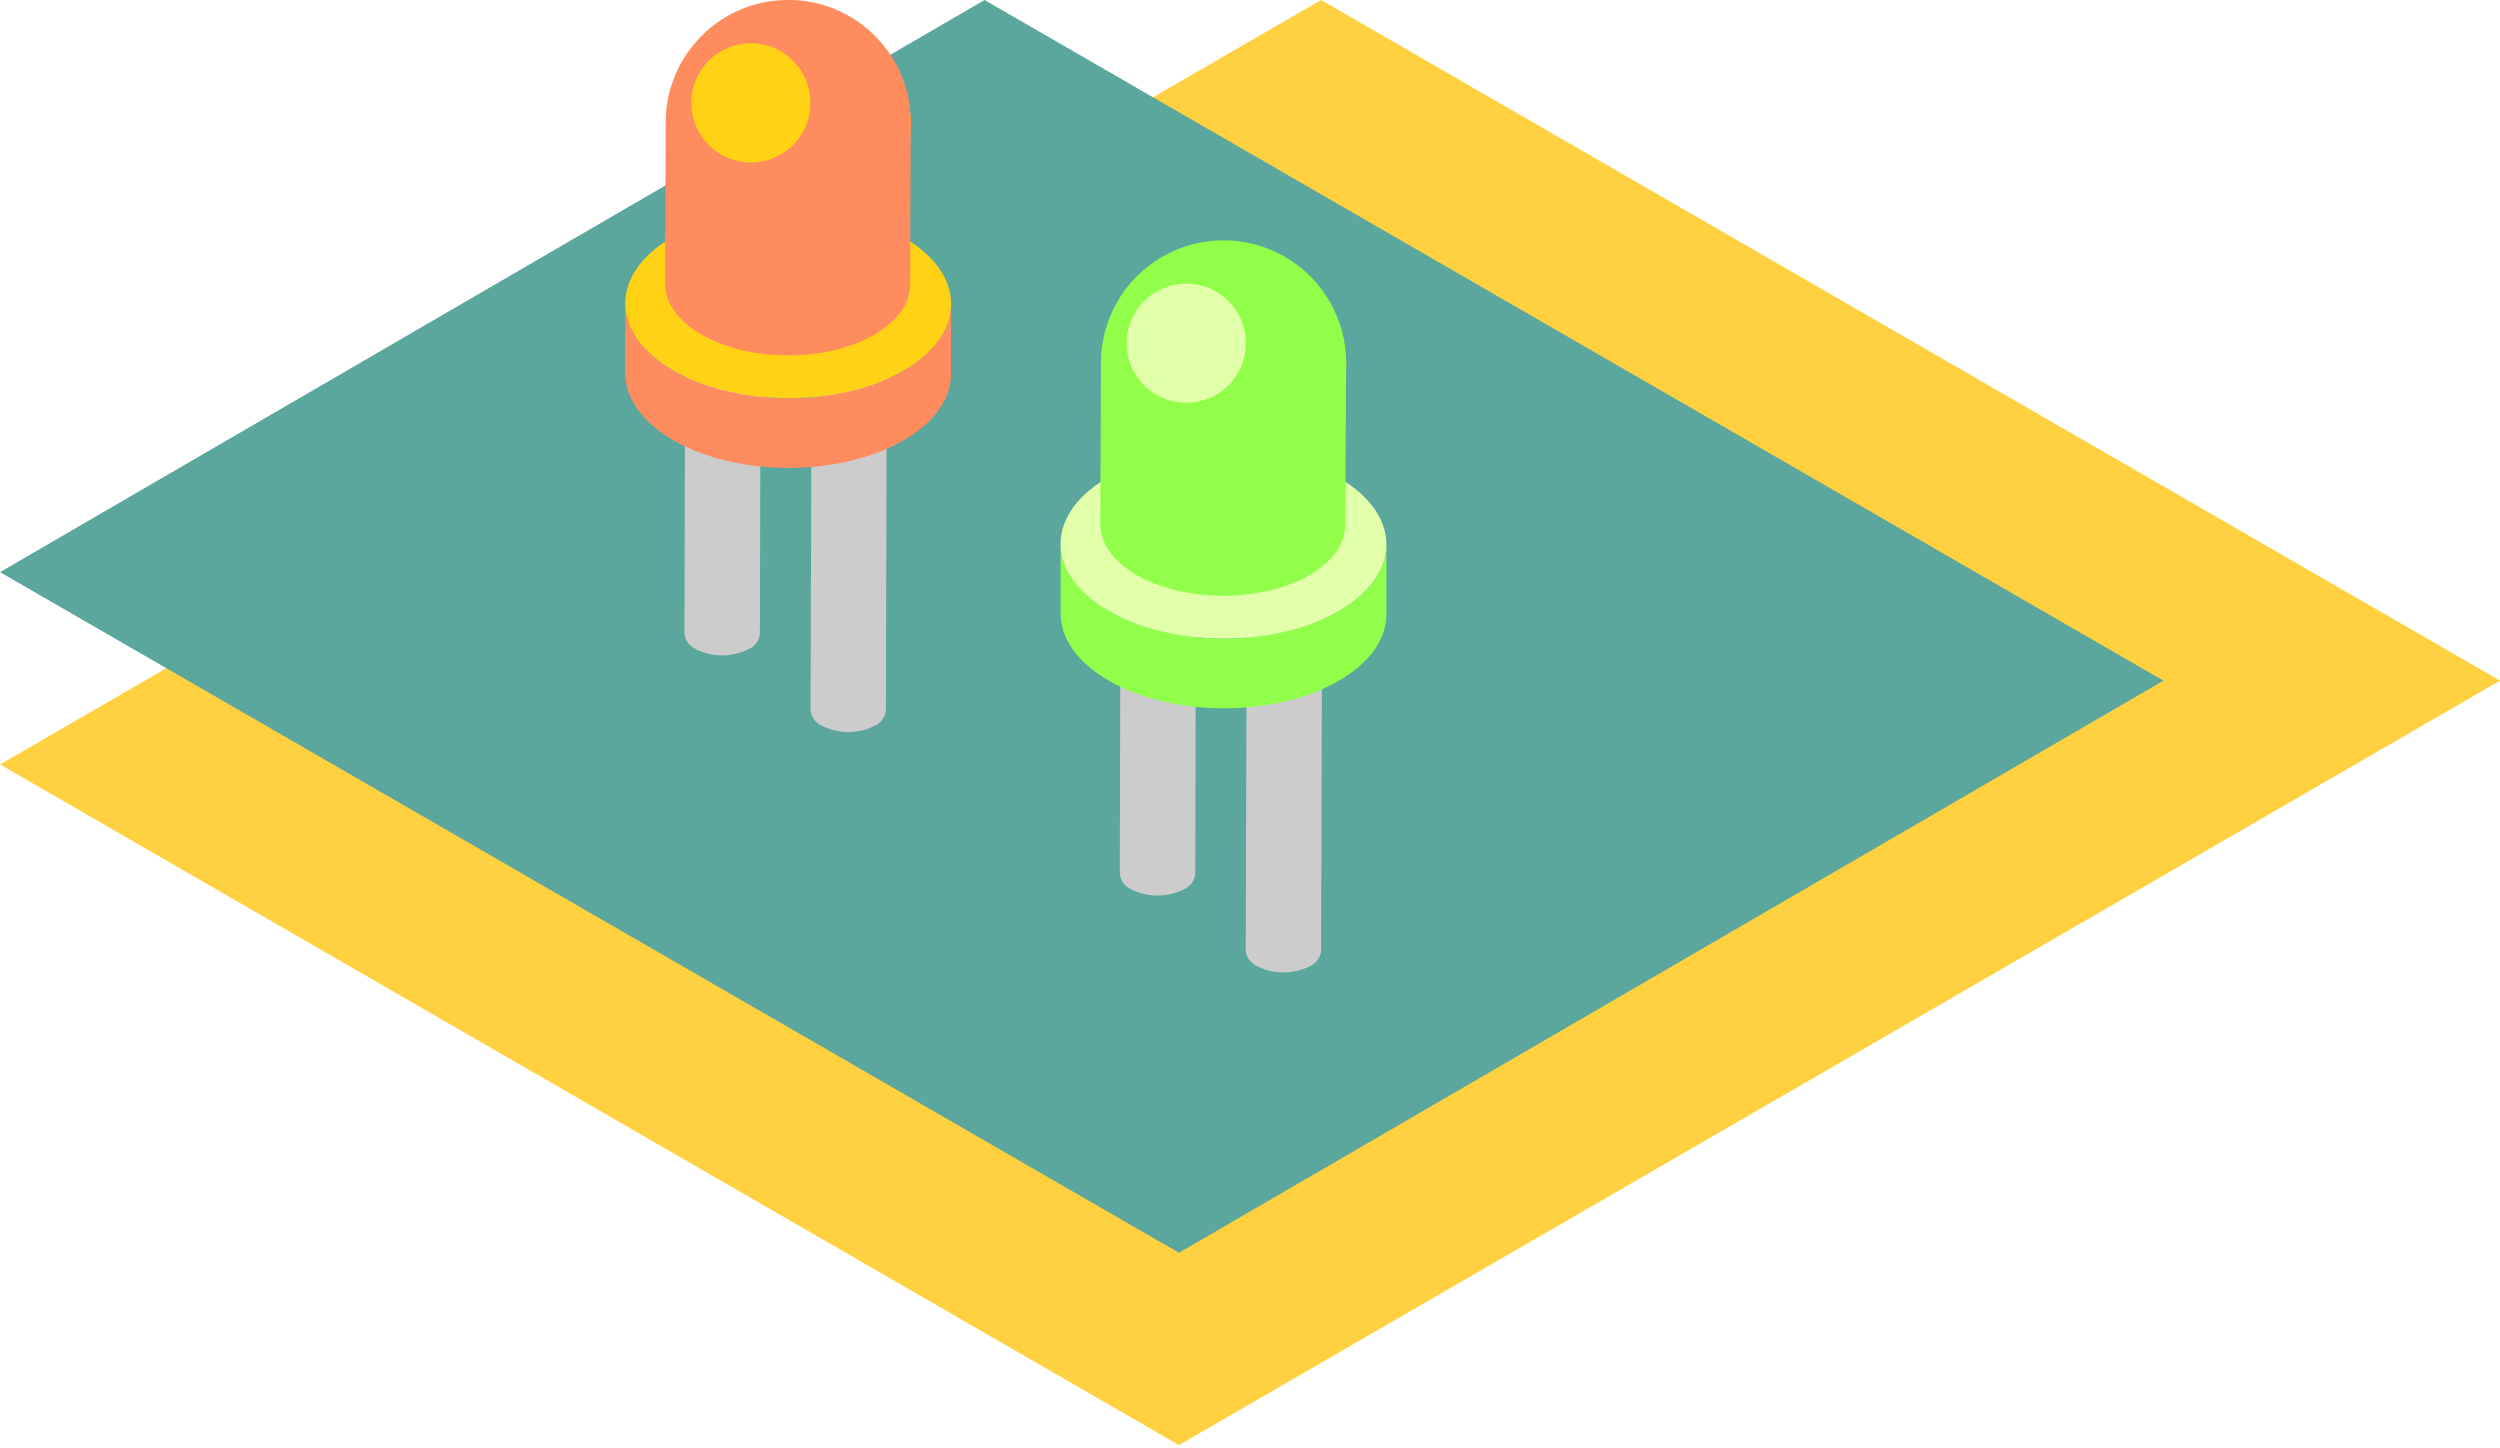
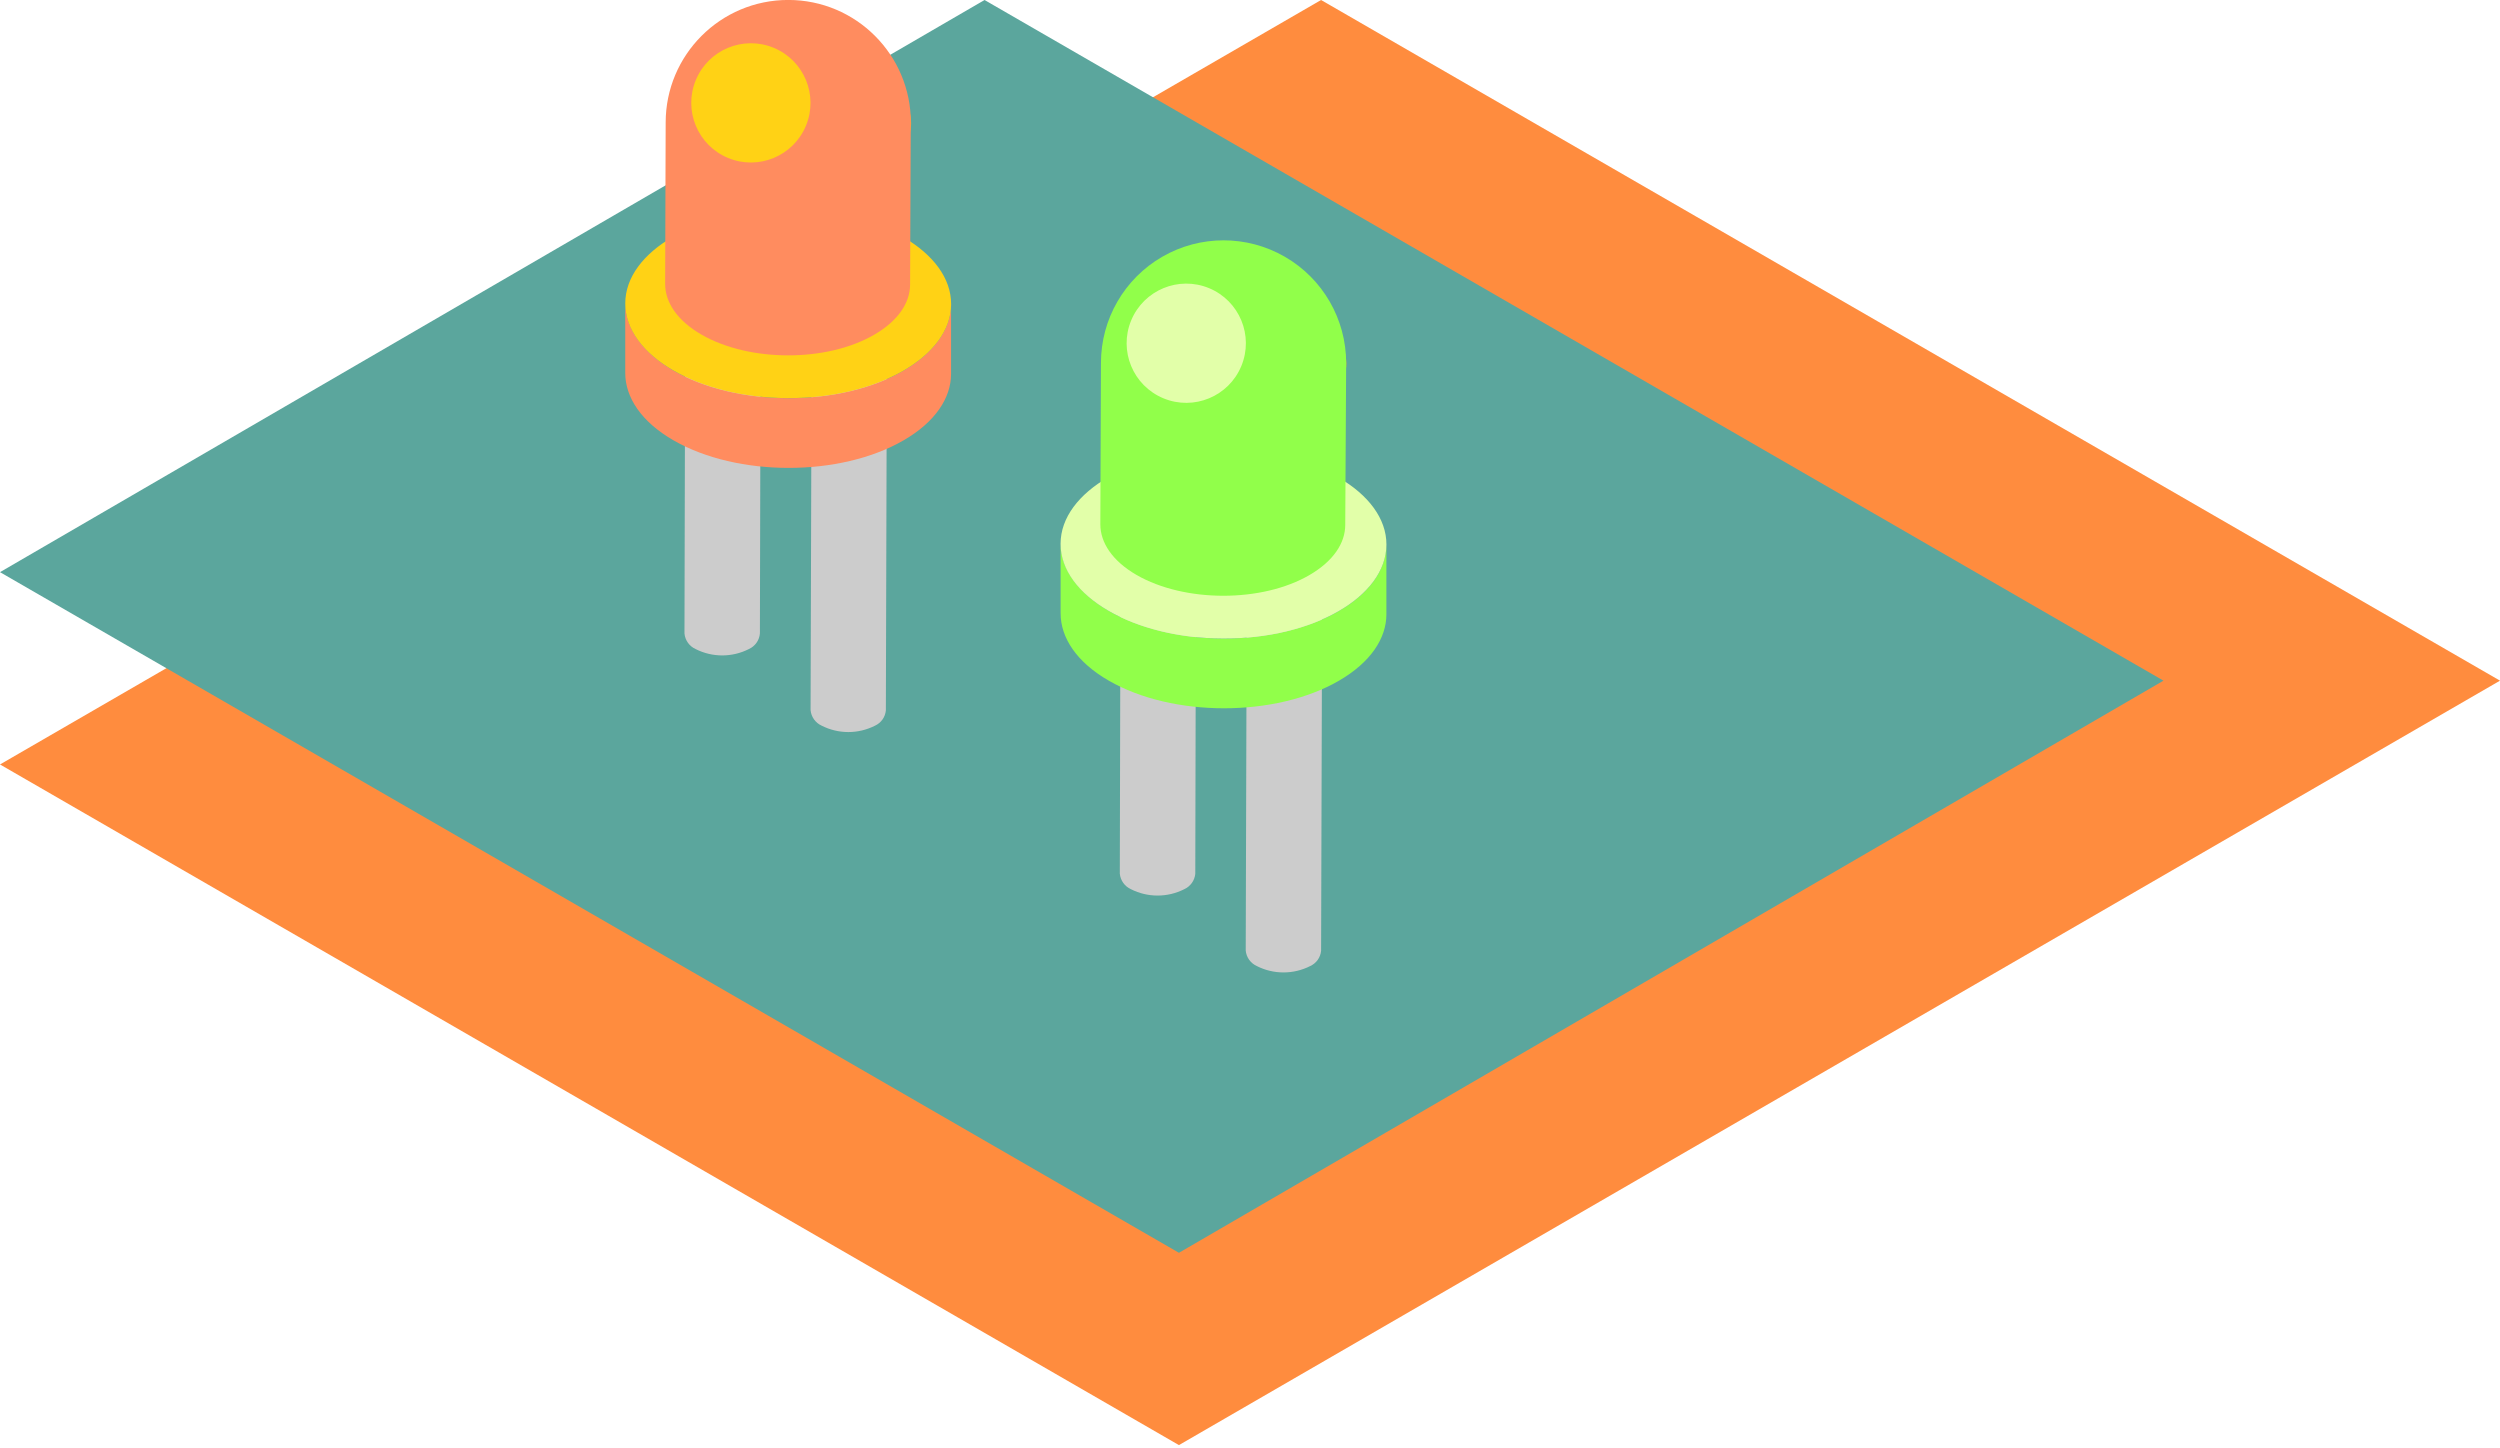
<svg xmlns="http://www.w3.org/2000/svg" width="520px" height="301px" viewBox="0 0 520 301" version="1.1">
  <defs />
  <g id="Page-1" stroke="none" stroke-width="1" fill="none" fill-rule="evenodd">
-     <g id="Group-2" transform="translate(0, -1)" fill-rule="nonzero">
-       <polygon id="Shape-Copy" fill="#FFD140" points="520 142.577 245.218 301.581 0 160.008 274.782 1" />
+     <g id="img3" transform="translate(0, -1)" fill-rule="nonzero">
+       <polygon id="Shape-Copy" fill="#FF8C3E" points="520 142.577 245.218 301.581 0 160.008 274.782 1" />
      <polygon id="Shape" fill="#5BA69D" points="450 142.577 245.218 261.581 0 120.008 204.782 1" />
      <g id="Asset-2" transform="translate(130, 0)">
        <g id="Group">
-           <g transform="translate(12, 67)" fill="#CCCCCC" id="Shape">
+           <g id="Shape" transform="translate(12, 67)" fill="#CCCCCC">
            <path d="M16.2,4.71 L16.06,65.76 C15.946,67.177 15.068,68.42 13.77,69 C10.285,70.771 6.165,70.771 2.68,69 C1.381,68.417 0.498,67.178 0.37,65.76 L0.51,4.71 C0.63,6.131 1.516,7.374 2.82,7.95 C6.305,9.721 10.425,9.721 13.91,7.95 C15.208,7.37 16.086,6.127 16.2,4.71 Z" />
            <path d="M13.87,1.47 C16.94,3.24 16.99,6.11 13.87,7.9 C10.385,9.671 6.265,9.671 2.78,7.9 C-0.29,6.13 -0.31,3.24 2.78,1.47 C6.262,-0.311 10.388,-0.311 13.87,1.47 Z" />
          </g>
-           <g transform="translate(38, 71)" fill="#CCCCCC" id="Shape">
+           <g id="Shape" transform="translate(38, 71)" fill="#CCCCCC">
            <path d="M16.46,5.24 L16.26,77.75 C16.139,79.144 15.275,80.363 14,80.94 C10.515,82.711 6.395,82.711 2.91,80.94 C1.61,80.358 0.726,79.119 0.6,77.7 L0.81,5.2 C0.81,6.37 1.57,7.54 3.12,8.43 C6.602,10.211 10.728,10.211 14.21,8.43 C15.481,7.851 16.341,6.631 16.46,5.24 Z" />
-             <path d="M14.15,2 C17.22,3.77 17.24,6.65 14.15,8.42 C10.668,10.201 6.542,10.201 3.06,8.42 C0,6.66 0,3.78 3.06,2 C6.545,0.229 10.665,0.229 14.15,2 Z" />
+             <path d="M14.15,2 C17.22,3.77 17.24,6.65 14.15,8.42 C10.668,10.201 6.542,10.201 3.06,8.42 C2.22044605e-16,6.66 2.22044605e-16,3.78 3.06,2 C6.545,0.229 10.665,0.229 14.15,2 Z" />
          </g>
          <g>
            <g transform="translate(0, 44)">
              <path d="M67.82,20.28 L67.82,34.78 C67.82,39.78 64.52,44.78 57.98,48.57 C44.77,56.24 23.34,56.24 10.05,48.57 C3.37,44.71 0.05,39.64 0.05,34.57 L0.05,20.07 C0.05,25.07 3.38,30.18 10.05,34.07 C23.34,41.74 44.78,41.74 57.98,34.07 C64.52,30.26 67.81,25.28 67.82,20.28 Z" id="Shape" fill="#FF8C5F" />
              <ellipse id="Oval" fill="#FFD215" transform="translate(33.94453, 20.17659) rotate(-89.84) translate(-33.94453, -20.17659) " cx="33.945" cy="20.177" rx="19.63" ry="33.89" />
            </g>
            <path d="M52,16.14 C62,21.91 62,31.27 52.11,37.04 C42.22,42.81 26.11,42.79 16.11,37.04 C6.11,31.29 6,21.89 15.87,16.14 C25.74,10.39 42,10.37 52,16.14 Z" id="Shape" fill="#EFBA0F" />
            <path d="M59.46,27.14 C59.46,26.92 59.46,26.71 59.46,26.49 C59.46,12.407 48.043,0.99 33.96,0.99 C19.877,0.99 8.46,12.407 8.46,26.49 C8.46,26.6 8.46,26.71 8.46,26.82 C8.46,26.71 8.46,26.6 8.46,26.49 L8.35,60.06 C8.35,63.87 10.85,67.68 15.89,70.59 C25.89,76.36 42.03,76.36 51.89,70.59 C56.82,67.72 59.29,63.97 59.3,60.21 L59.44,26.64 C59.48,26.82 59.46,27 59.46,27.14 Z" id="Shape" fill="#FF8C5F" />
            <circle id="Oval" fill="#FFD215" transform="translate(26.18426, 22.39919) rotate(-67.5) translate(-26.18426, -22.39919) " cx="26.184" cy="22.399" r="12.4" />
          </g>
        </g>
        <g id="Group" transform="translate(90, 50)">
-           <g transform="translate(12, 67)" fill="#CCCCCC" id="Shape">
+           <g id="Shape" transform="translate(12, 67)" fill="#CCCCCC">
            <path d="M16.75,4.71 L16.62,65.76 C16.481,67.156 15.608,68.372 14.33,68.95 C10.842,70.719 6.718,70.719 3.23,68.95 C1.931,68.367 1.048,67.128 0.92,65.71 L1.06,4.66 C1.188,6.078 2.071,7.317 3.37,7.9 C6.855,9.671 10.975,9.671 14.46,7.9 C15.743,7.328 16.619,6.109 16.75,4.71 Z" />
            <path d="M14.43,1.47 C17.49,3.24 17.55,6.11 14.43,7.9 C10.945,9.671 6.825,9.671 3.34,7.9 C0.27,6.13 0.26,3.24 3.34,1.47 C6.823,-0.307 10.947,-0.307 14.43,1.47 Z" />
          </g>
-           <g transform="translate(39, 71)" fill="#CCCCCC" id="Shape">
+           <g id="Shape" transform="translate(39, 71)" fill="#CCCCCC">
            <path d="M16,5.24 L15.79,77.75 C15.665,79.145 14.797,80.364 13.52,80.94 C10.032,82.709 5.908,82.709 2.42,80.94 C1.12,80.358 0.236,79.119 0.11,77.7 L0.32,5.2 C0.449,6.615 1.333,7.85 2.63,8.43 C6.112,10.211 10.238,10.211 13.72,8.43 C15.001,7.857 15.873,6.637 16,5.24 Z" />
            <path d="M13.71,2 C16.77,3.77 16.79,6.65 13.71,8.42 C10.228,10.201 6.102,10.201 2.62,8.42 C-0.45,6.65 -0.46,3.77 2.62,2 C6.106,0.234 10.224,0.234 13.71,2 Z" />
          </g>
          <g>
            <g transform="translate(0, 44)">
              <path d="M68.37,20.28 L68.37,34.78 C68.37,39.78 65.07,44.78 58.53,48.57 C45.33,56.24 23.89,56.24 10.61,48.57 C3.92,44.71 0.61,39.64 0.61,34.57 L0.61,20.07 C0.61,25.07 3.94,30.18 10.61,34.07 C23.9,41.74 45.33,41.74 58.53,34.07 C65.08,30.26 68.36,25.28 68.37,20.28 Z" id="Shape" fill="#91FF4A" />
              <ellipse id="Oval" fill="#E2FFA9" transform="translate(34.48739, 20.18695) rotate(-89.84) translate(-34.48739, -20.18695) " cx="34.487" cy="20.187" rx="19.63" ry="33.89" />
            </g>
            <path d="M52.5,16.14 C62.5,21.91 62.55,31.27 52.62,37.04 C42.69,42.81 26.57,42.79 16.62,37.04 C6.67,31.29 6.62,21.91 16.46,16.16 C26.3,10.41 42.5,10.37 52.5,16.14 Z" id="Shape" fill="#EFBA0F" />
            <path d="M60,27.14 C60,26.92 60,26.71 60,26.49 C60,17.38 55.14,8.961 47.25,4.406 C39.36,-0.149 29.64,-0.149 21.75,4.406 C13.86,8.961 9,17.38 9,26.49 C9,26.6 9,26.71 9,26.82 C9,26.71 9,26.6 9,26.49 L8.87,60.06 C8.87,63.87 11.37,67.68 16.4,70.59 C26.4,76.36 42.55,76.36 52.4,70.59 C57.33,67.72 59.8,63.97 59.81,60.21 L60,26.66 C60,26.82 60,27 60,27.14 Z" id="Shape" fill="#91FF4A" />
            <circle id="Oval" fill="#E2FFA9" transform="translate(26.74007, 22.39266) rotate(-67.5) translate(-26.74007, -22.39266) " cx="26.74" cy="22.393" r="12.4" />
          </g>
        </g>
      </g>
    </g>
  </g>
</svg>
